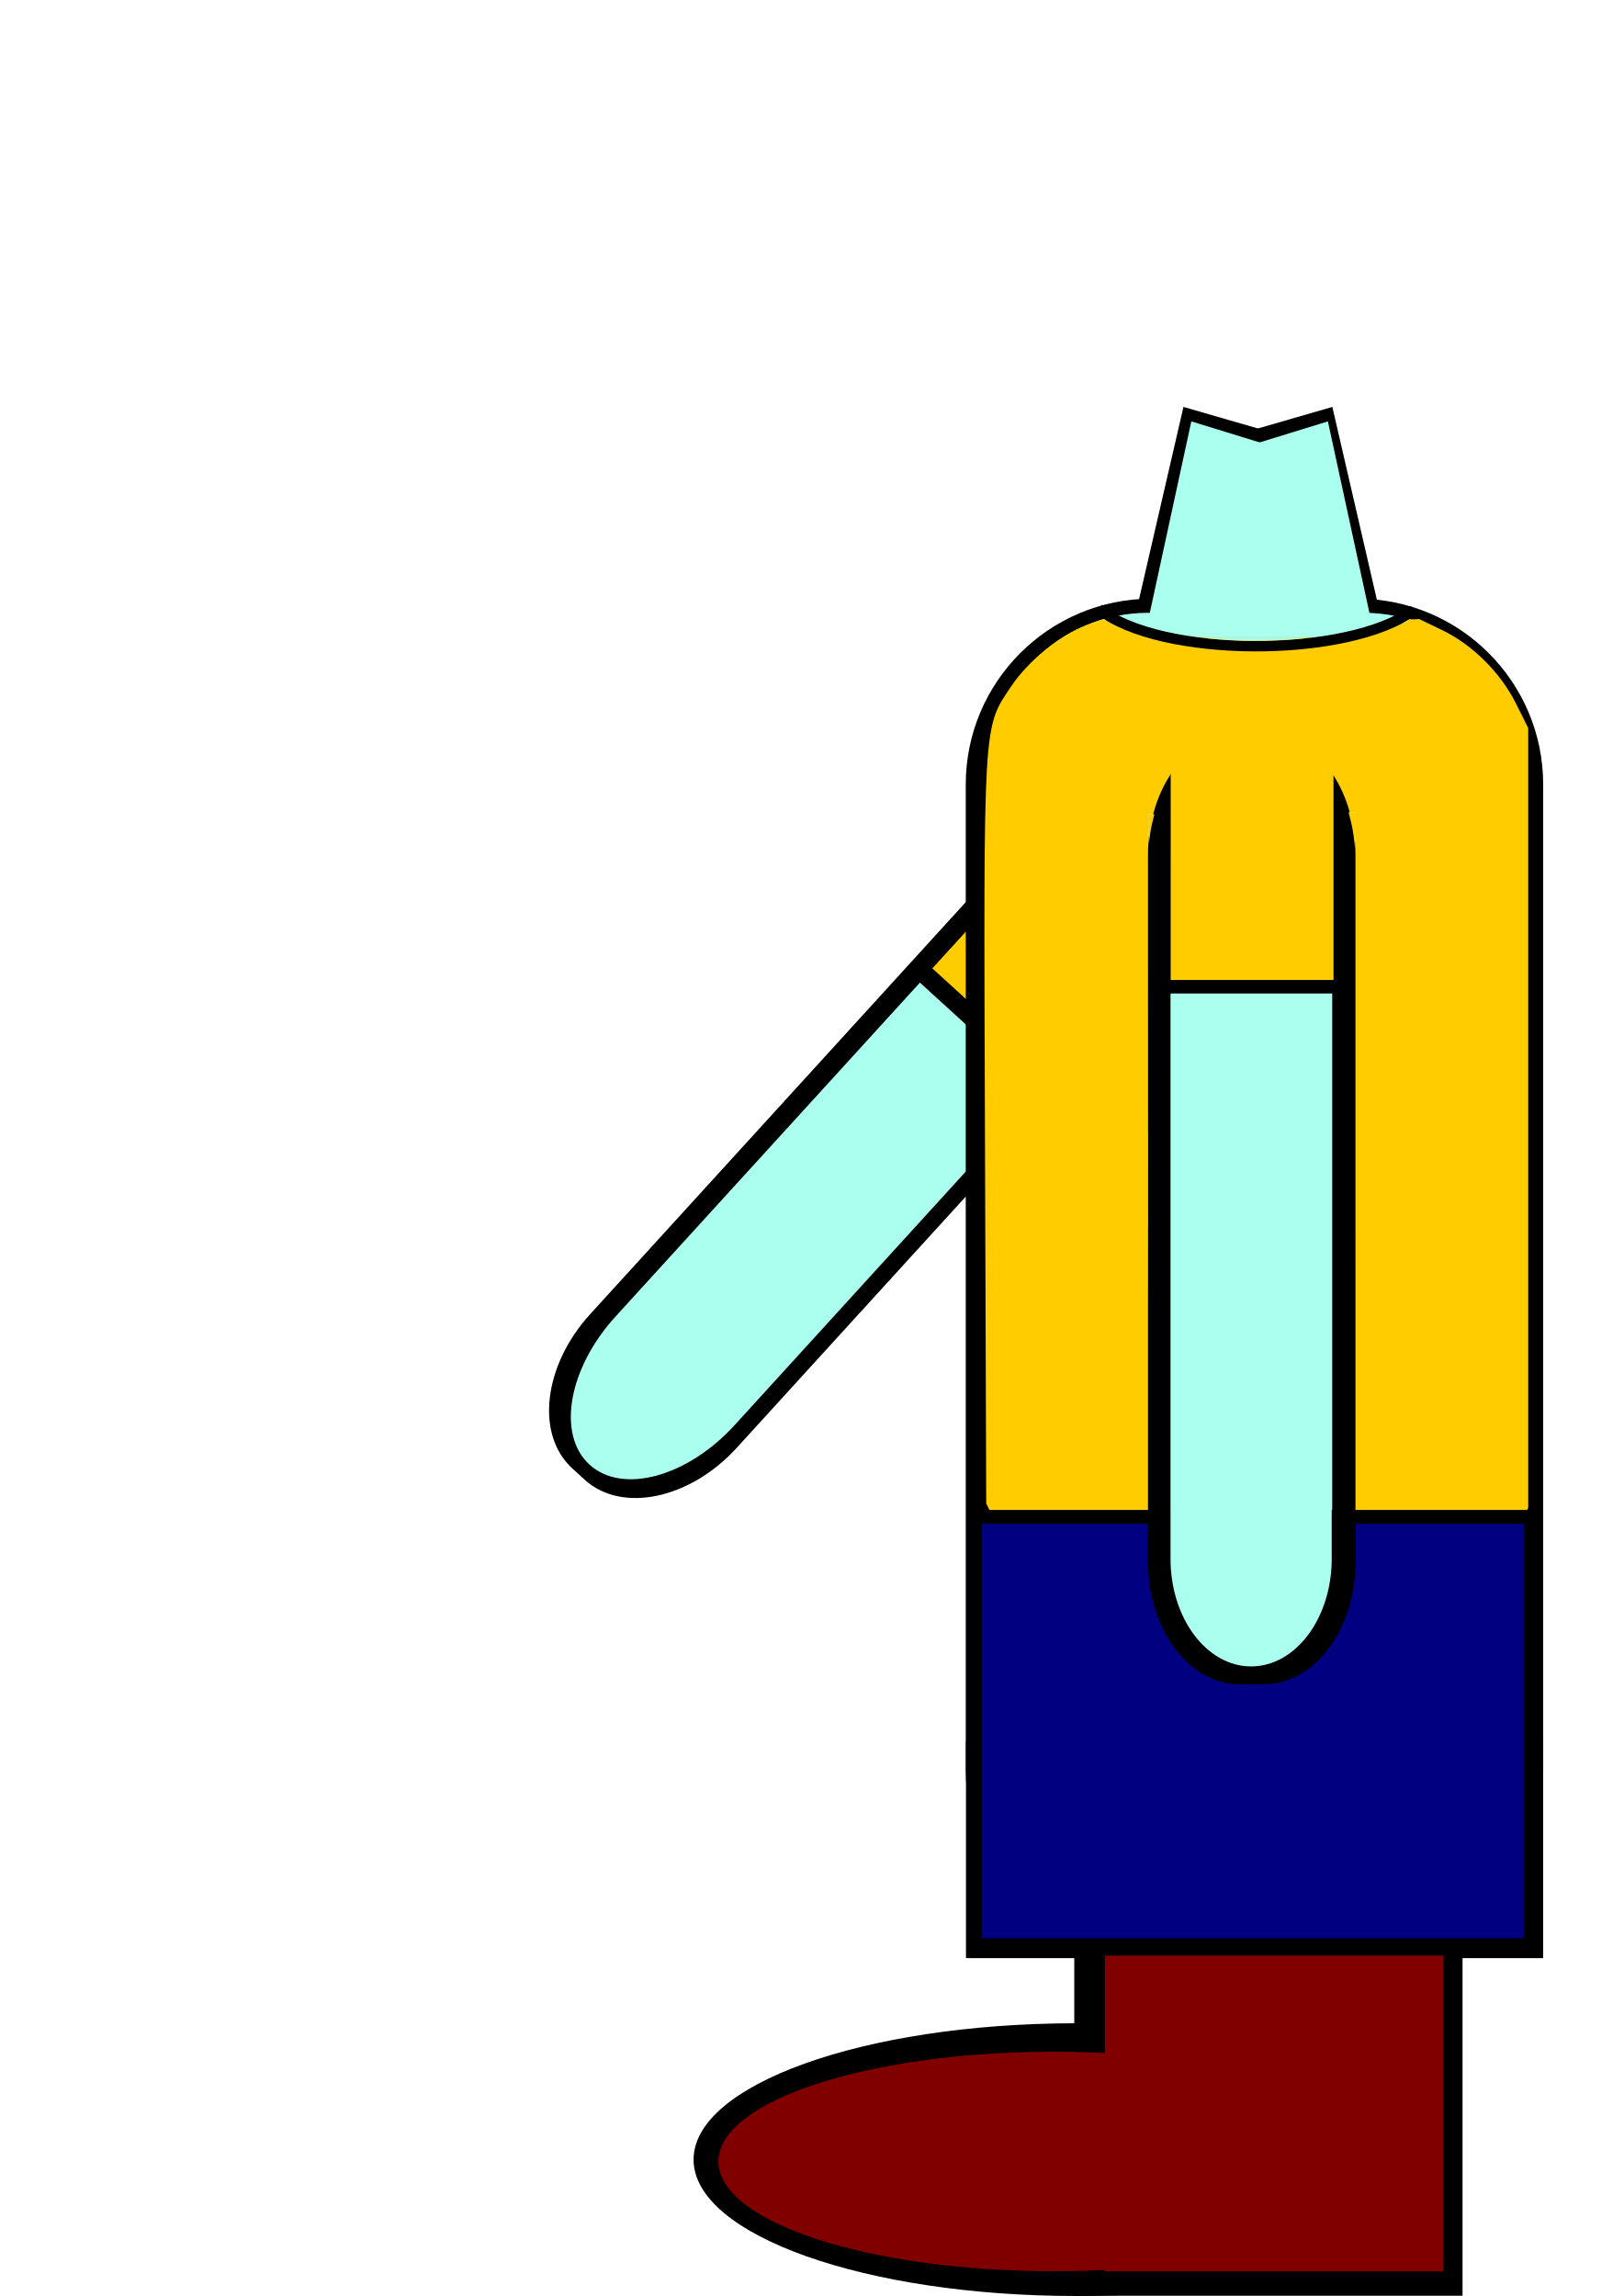
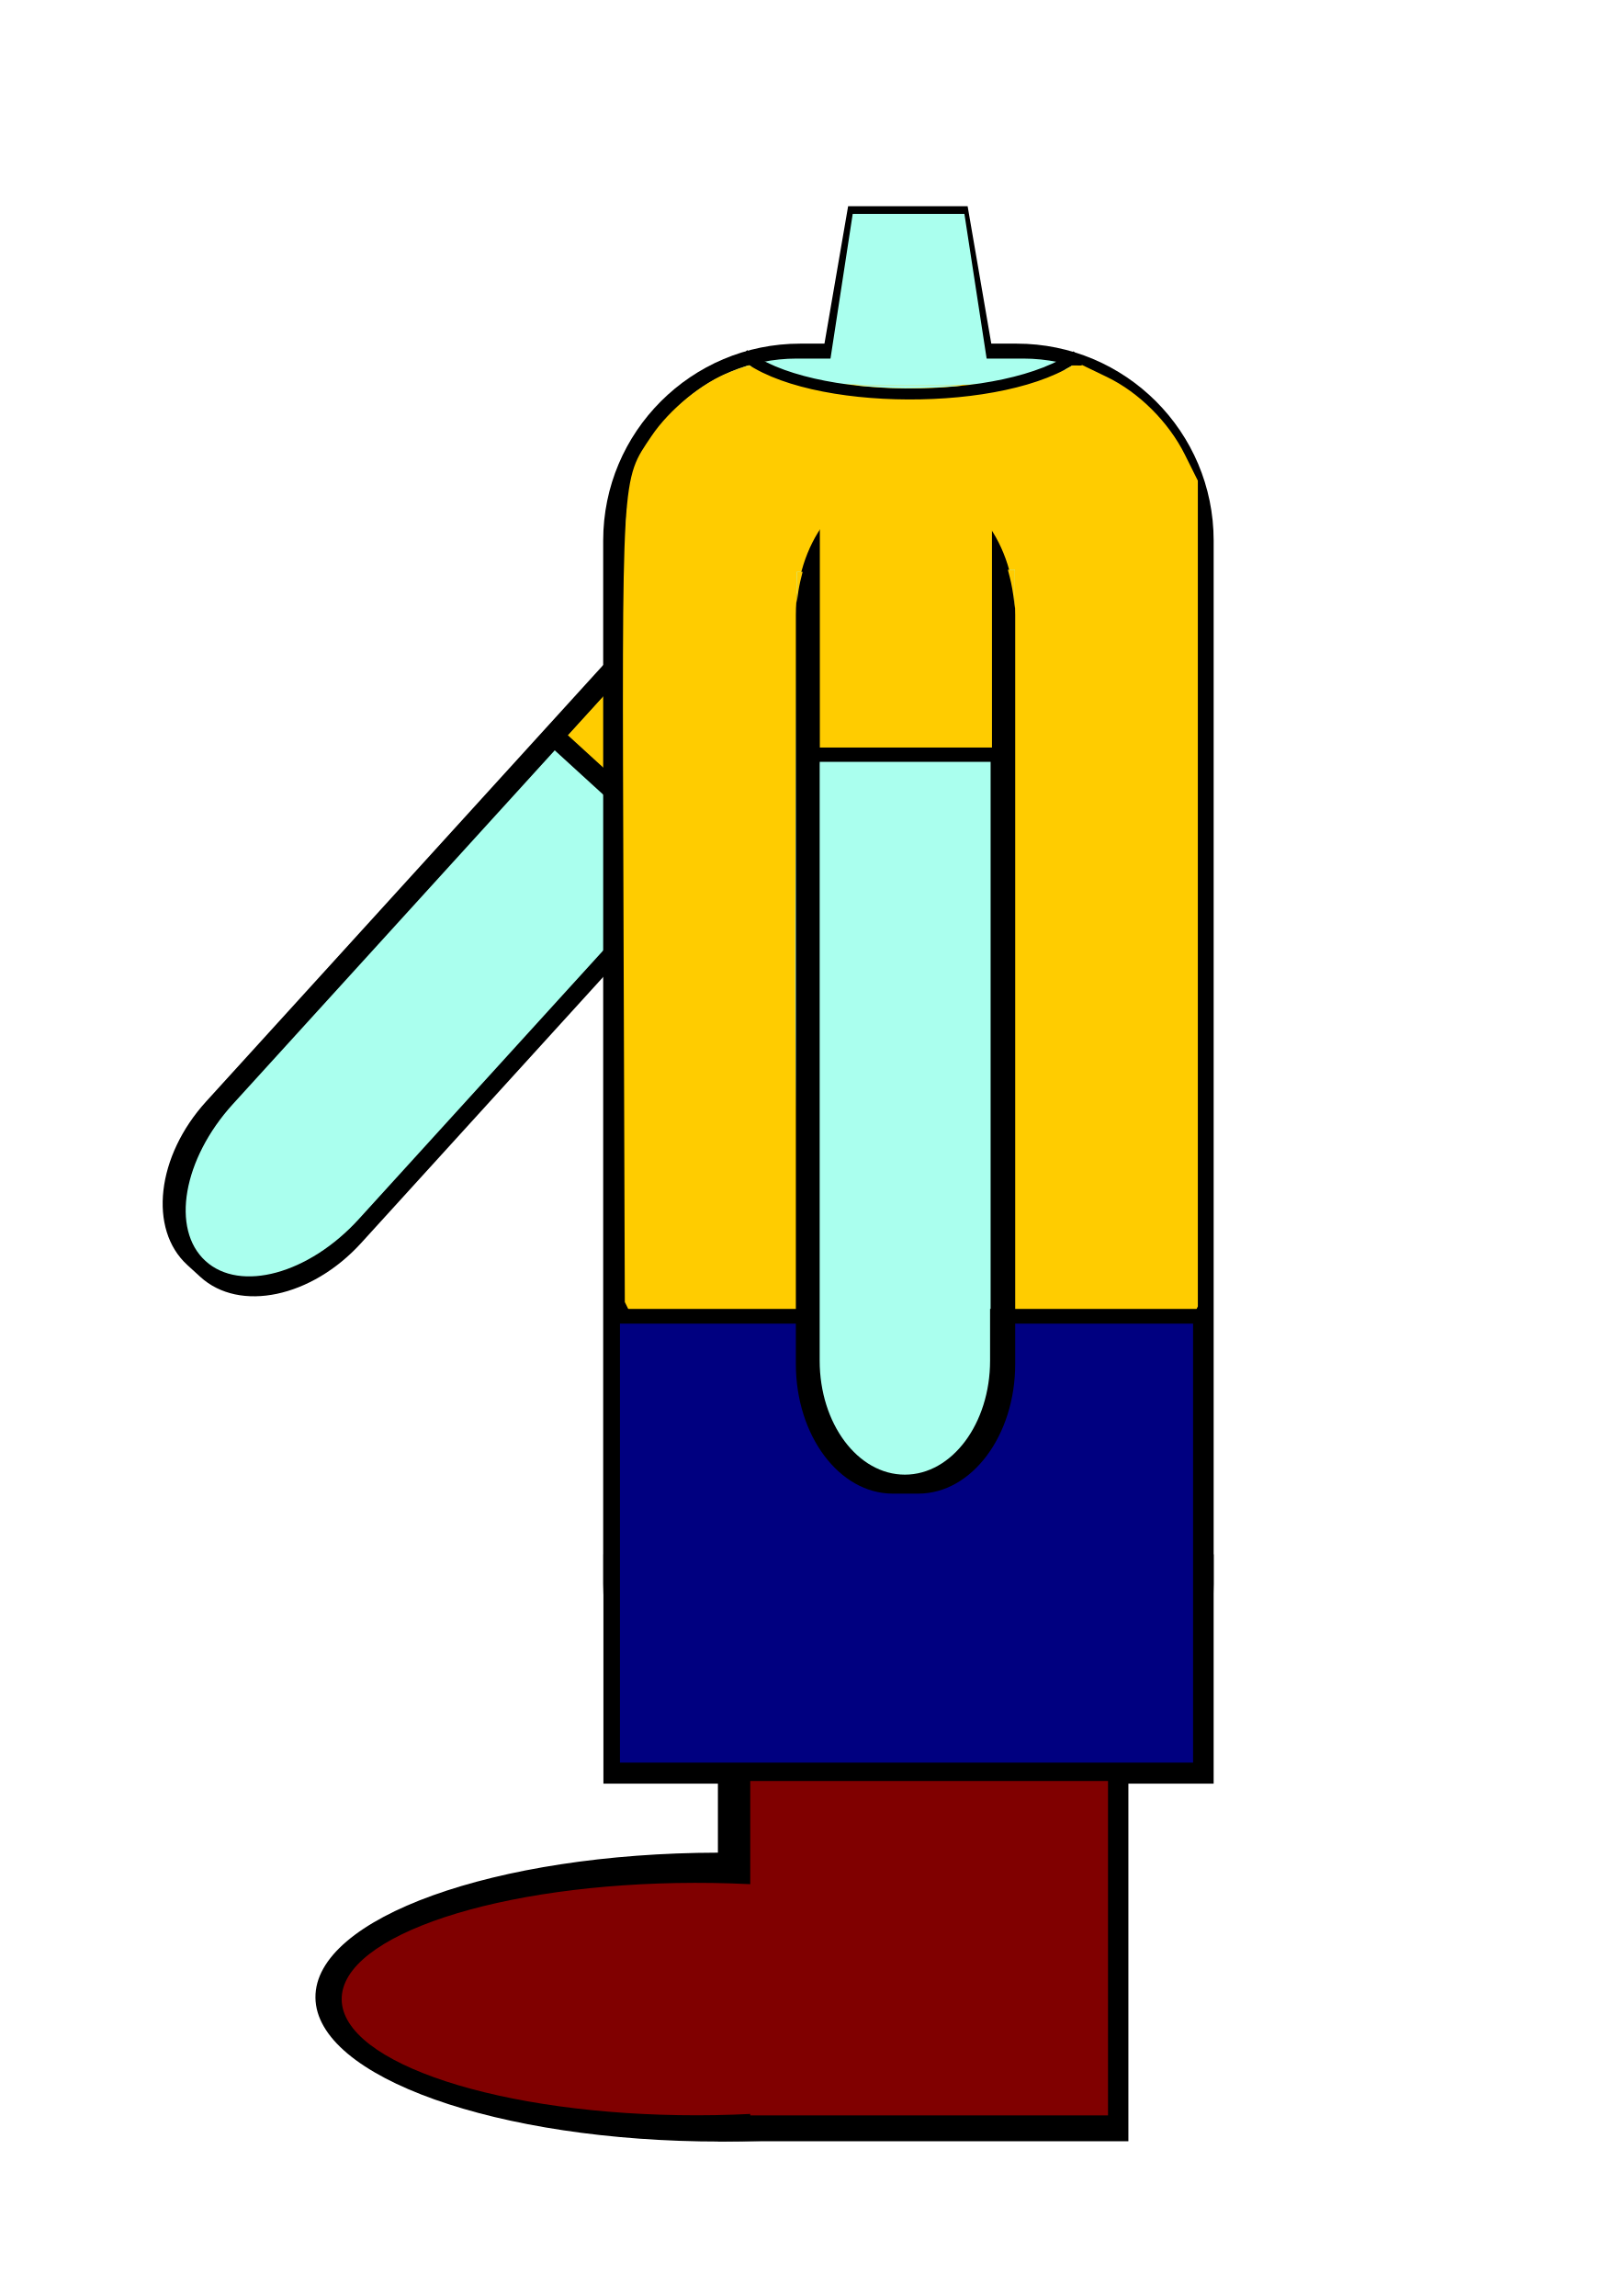
<svg xmlns="http://www.w3.org/2000/svg" width="210mm" height="297mm" viewBox="0 0 210 297" version="1.1" id="svg2528">
  <defs id="defs2522">
    <clipPath clipPathUnits="userSpaceOnUse" id="clipPath2378">
      <rect style="opacity:1;fill:#aaffee;fill-opacity:1;stroke-width:8.815;stroke-miterlimit:4;stroke-dasharray:none" id="rect2380" width="85.55" height="150.84" x="153.482" y="-207.404" transform="scale(1,-1)" />
    </clipPath>
    <clipPath clipPathUnits="userSpaceOnUse" id="clipPath2378-6">
      <rect style="opacity:1;fill:#aaffee;fill-opacity:1;stroke-width:8.815;stroke-miterlimit:4;stroke-dasharray:none" id="rect2380-5" width="85.55" height="150.84" x="153.482" y="-207.404" transform="scale(1,-1)" />
    </clipPath>
  </defs>
  <g id="layer1">
-     <g transform="rotate(-47.65295,163.3499,79.64726)" id="g2488">
+     <g transform="matrix(0.71215,-0.7828825,0.7813526,0.7135444,-59.90502,117.8382)" id="g2488">
      <g transform="matrix(1.38714,0,0,1,64.07701,-69.26405)" id="g1500">
        <rect style="opacity:1;fill:#000000;fill-opacity:1;stroke-width:0.171" id="rect1382-6" width="25.658" height="91.406" x="145.454" y="-60.822" ry="11.757" transform="rotate(90)" />
        <rect style="opacity:1;fill:#aaffee;fill-opacity:1;stroke-width:0.149" id="rect1382-9-6" width="20.847" height="85.542" x="148.086" y="-56.3" ry="11.836" transform="rotate(90)" />
      </g>
      <rect transform="rotate(-90)" y="99.349" x="-99.642" height="35.647" width="20.868" id="rect2426-1" style="opacity:1;fill:#ffcc00;fill-opacity:1;stroke-width:2.464;stroke-miterlimit:4;stroke-dasharray:none" />
      <rect y="77.963" x="98.382" height="22.773" width="2.443" id="rect2481" style="opacity:1;fill:#000000;fill-opacity:1;stroke-width:2.647;stroke-miterlimit:4;stroke-dasharray:none" />
    </g>
-     <rect style="opacity:1;fill:#000000;fill-opacity:1;stroke-width:0.317" id="rect10-5" width="74.683" height="175.5" x="124.904" y="77.441" ry="24.054" />
-     <rect style="opacity:1;fill:#aaffee;fill-opacity:1;stroke-width:0.265" id="rect10" width="69.49" height="131.497" x="127.69" y="79.268" ry="20.847" />
-     <path style="opacity:1;fill:#0000ff;fill-opacity:1;stroke-width:0.006" d="m 169.306,82.827 c 1.201,-0.122 2.137,-0.239 3.196,-0.402 0.137,-0.021 0.251,-0.038 0.253,-0.038 0.002,0 0.003,0.026 0.002,0.058 l -0.002,0.058 -0.151,0.018 c -1.063,0.13 -2.072,0.228 -3.197,0.309 -0.315,0.023 -0.347,0.022 -0.101,-0.003 z" id="path1680" />
-     <path style="opacity:1;fill:#ffcc00;fill-opacity:1;stroke-width:2.833;stroke-miterlimit:4;stroke-dasharray:none" d="m 144.348,209.583 c -6.092,-1.006 -12.14,-5.744 -15.212,-11.915 l -1.585,-3.184 -0.164,-48.172 c -0.182,-53.598 -0.272,-52.079 3.412,-57.557 2.207,-3.281 6.278,-6.59 9.686,-7.87 2.397,-0.901 2.541,-0.893 6.621,0.348 3.851,1.172 5.061,1.269 15.765,1.269 10.415,-1.4e-4 12.054,-0.124 16.122,-1.218 l 4.528,-1.218 3.014,1.451 c 3.908,1.882 7.544,5.5 9.531,9.483 l 1.585,3.178 v 50.418 50.418 l -1.45,3.044 c -2.841,5.966 -8.925,10.458 -15.611,11.526 -3.988,0.637 -32.386,0.636 -36.244,-10e-4 z m 22.028,-23.912 c 2.865,-0.71 6.399,-3.573 7.838,-6.349 1.023,-1.973 1.06,-3.303 1.06,-38.164 v -36.119 l -13.346,0.142 -13.346,0.142 -0.151,34.497 c -0.104,23.601 0.034,35.251 0.437,36.885 1.807,7.334 9.077,11.057 17.509,8.967 z" id="path2195" />
-     <path style="fill:none;stroke:#000000;stroke-width:4.099;stroke-linecap:butt;stroke-linejoin:miter;stroke-miterlimit:4;stroke-dasharray:none;stroke-opacity:1" d="m 126.916,199.002 c 23.195,-0.324 48.258,-0.075 70.491,-0.417" id="path2203" />
-     <rect style="opacity:1;fill:#000000;fill-opacity:1;stroke-width:3.211;stroke-miterlimit:4;stroke-dasharray:none" id="rect2235" width="74.652" height="27.996" x="124.933" y="225.297" ry="0" />
-     <rect style="opacity:1;fill:#000080;fill-opacity:1;stroke-width:1.401;stroke-miterlimit:4;stroke-dasharray:none" id="rect2199" width="70.115" height="53.862" x="126.954" y="196.862" ry="0" />
-     <path style="opacity:1;fill:#000000;fill-opacity:1;stroke-width:3.194;stroke-miterlimit:4;stroke-dasharray:none" id="path2244" d="m 188.726,279.36 a 49.512,17.64 0 0 1 -49.427,17.64 49.512,17.64 0 0 1 -49.596,-17.579 49.512,17.64 0 0 1 49.257,-17.7 49.512,17.64 0 0 1 49.765,17.518" />
-     <rect style="opacity:1;fill:#000000;fill-opacity:1;stroke-width:2.036;stroke-miterlimit:4;stroke-dasharray:none" id="rect2276" width="50.216" height="44.977" x="138.939" y="251.987" />
-     <path style="opacity:1;fill:#800000;fill-opacity:1;stroke-width:2.682;stroke-miterlimit:4;stroke-dasharray:none" id="path2244-9" d="m 179.702,279.601 a 43.395,14.192 0 0 1 -43.32,14.192 43.395,14.192 0 0 1 -43.469,-14.143 43.395,14.192 0 0 1 43.171,-14.241 43.395,14.192 0 0 1 43.617,14.095" />
-     <rect style="opacity:1;fill:#800000;fill-opacity:1;stroke-width:1.812;stroke-miterlimit:4;stroke-dasharray:none" id="rect2276-5" width="43.767" height="40.837" x="142.895" y="252.969" />
-     <rect style="opacity:1;fill:#000000;fill-opacity:1;stroke-width:4.759;stroke-miterlimit:4;stroke-dasharray:none" id="rect2300" width="71.201" height="1.795" x="126.435" y="195.321" />
-     <path style="fill:none;stroke:#000000;stroke-width:1.346;stroke-linecap:butt;stroke-linejoin:miter;stroke-miterlimit:4;stroke-dasharray:none;stroke-opacity:1" d="m 142.086,78.757 c 7.864,6.368 32.208,6.463 40.774,0.161" id="path1670" />
-     <path style="opacity:1;fill:#aaffee;fill-opacity:1;stroke-width:0.726;stroke-miterlimit:4;stroke-dasharray:none" d="m 160.172,82.855 c -1.353,-0.054 -3.968,-0.252 -4.564,-0.344 -0.037,-0.006 3.045,-0.011 6.848,-0.011 7.268,0 7.247,-7.9e-4 5.007,0.184 -2.158,0.178 -5.276,0.251 -7.292,0.17 z" id="path2307" />
-     <g id="g2343" transform="matrix(1.421084,0,0,-0.3530501,-89.0927,91.54969)">
-       <g id="g2374" transform="matrix(0.5883816,0,0,0.7204083,64.60242,-8.78372)" clip-path="url(#clipPath2378)" style="fill:#000000">
-         <rect transform="matrix(0.7246572,-0.6891095,-0.07006292,-0.9975426,0,0)" y="-315.903" x="217.592" height="103.104" width="25.784" id="rect2355" style="opacity:1;fill:#000000;fill-opacity:1;stroke-width:7.254;stroke-miterlimit:4;stroke-dasharray:none" />
-         <rect transform="matrix(-0.7246573,-0.6891095,0.07006292,-0.9975426,0,0)" y="26.04" x="-277.398" height="103.104" width="25.784" id="rect2355-7" style="opacity:1;fill:#000000;fill-opacity:1;stroke-width:7.254;stroke-miterlimit:4;stroke-dasharray:none" />
-       </g>
-       <g id="g2374-9" transform="matrix(0.5397194,0,0,0.7036845,74.06798,-11.31621)" clip-path="url(#clipPath2378-6)">
-         <rect transform="matrix(0.7246572,-0.6891095,-0.07006292,-0.9975426,0,0)" y="-315.903" x="217.592" height="103.104" width="25.784" id="rect2355-2" style="opacity:1;fill:#aaffee;fill-opacity:1;stroke-width:7.254;stroke-miterlimit:4;stroke-dasharray:none" />
-         <rect transform="matrix(-0.7246573,-0.6891095,0.07006292,-0.9975426,0,0)" y="26.04" x="-277.398" height="103.104" width="25.784" id="rect2355-7-0" style="opacity:1;fill:#aaffee;fill-opacity:1;stroke-width:7.254;stroke-miterlimit:4;stroke-dasharray:none" />
-       </g>
-     </g>
-     <path style="opacity:1;fill:#ffcc00;fill-opacity:1;stroke-width:0.045;stroke-miterlimit:4;stroke-dasharray:none" d="m 181.339,80.649 c 7.9e-4,-7.9e-4 0.026,-0.015 0.056,-0.03 0.262,-0.138 0.563,-0.308 0.806,-0.455 l 0.072,-0.044 0.062,0.018 c 0.151,0.045 0.412,0.126 0.416,0.13 0.001,0.001 -0.313,0.087 -0.698,0.19 -0.754,0.203 -0.716,0.193 -0.714,0.19 z" id="path2409" />
-     <rect style="opacity:1;fill:#ffcc00;fill-opacity:1;stroke-width:3.792;stroke-miterlimit:4;stroke-dasharray:none" id="rect2413" width="1.24" height="0.539" x="182.456" y="79.575" transform="matrix(0.9999957,0.00292901,-0.00215045,0.9999977,0,0)" />
-     <path style="opacity:1;fill:#ffcc00;fill-opacity:1;stroke-width:0.091;stroke-miterlimit:4;stroke-dasharray:none" d="m 140.401,80.907 c 0.001,-10e-4 0.058,-0.025 0.126,-0.054 0.634,-0.263 1.324,-0.508 2.002,-0.711 0.088,-0.026 0.177,-0.052 0.198,-0.058 l 0.038,-0.01 0.137,0.085 0.137,0.085 -0.163,0.004 c -0.514,0.012 -0.958,0.113 -1.764,0.401 -0.147,0.053 -0.588,0.216 -0.657,0.243 -0.038,0.015 -0.061,0.021 -0.054,0.015 z" id="path2415" />
-     <g id="g2312" transform="matrix(1,0,0,1.335408,43.23254,5.821499)">
+     <rect style="opacity:1;fill:#000000;fill-opacity:1;stroke-width:0.335" id="rect10-5" width="78.955" height="185.902" x="78.012" y="44.45" ry="25.48" />
+     <rect style="opacity:1;fill:#aaffee;fill-opacity:1;stroke-width:0.28" id="rect10" width="73.465" height="139.29" x="80.957" y="46.384" ry="22.083" />
+     <path style="opacity:1;fill:#0000ff;fill-opacity:1;stroke-width:0.006" d="m 124.954,50.155 c 1.27,-0.129 2.259,-0.254 3.379,-0.425 0.145,-0.023 0.265,-0.04 0.267,-0.04 0.002,0 0.003,0.027 0.002,0.061 l -0.002,0.061 -0.159,0.02 c -1.123,0.138 -2.19,0.242 -3.38,0.328 -0.333,0.025 -0.367,0.023 -0.107,-0.003 z" id="path1680" />
+     <path style="opacity:1;fill:#ffcc00;fill-opacity:1;stroke-width:2.998;stroke-miterlimit:4;stroke-dasharray:none" d="M 98.568,184.423 C 92.128,183.357 85.734,178.339 82.486,171.802 L 80.81,168.428 80.637,117.401 C 80.445,60.626 80.349,62.236 84.244,56.433 c 2.333,-3.476 6.637,-6.98 10.24,-8.337 2.534,-0.954 2.686,-0.946 7,0.369 4.072,1.241 5.35,1.344 16.667,1.344 11.011,-1.52e-4 12.744,-0.131 17.044,-1.29 l 4.787,-1.29 3.187,1.537 c 4.131,1.993 7.976,5.826 10.077,10.045 l 1.676,3.366 v 53.407 53.407 l -1.533,3.224 c -3.003,6.32 -9.436,11.078 -16.504,12.209 -4.216,0.675 -34.239,0.674 -38.317,-9.9e-4 z m 23.288,-25.329 c 3.029,-0.752 6.765,-3.784 8.287,-6.726 1.081,-2.09 1.121,-3.499 1.121,-40.426 V 73.682 l -14.11,0.15 -14.11,0.15 -0.16,36.541 c -0.11,25 0.036,37.34 0.462,39.071 1.911,7.769 9.596,11.712 18.51,9.499 z" id="path2195" />
+     <path style="fill:none;stroke:#000000;stroke-width:4.337;stroke-linecap:butt;stroke-linejoin:miter;stroke-miterlimit:4;stroke-dasharray:none;stroke-opacity:1" d="m 80.139,173.215 c 24.522,-0.344 51.018,-0.079 74.523,-0.442" id="path2203" />
+     <rect style="opacity:1;fill:#000000;fill-opacity:1;stroke-width:3.398;stroke-miterlimit:4;stroke-dasharray:none" id="rect2235" width="78.922" height="29.656" x="78.043" y="201.068" ry="0" />
+     <rect style="opacity:1;fill:#000080;fill-opacity:1;stroke-width:1.483;stroke-miterlimit:4;stroke-dasharray:none" id="rect2199" width="74.125" height="57.054" x="80.18" y="170.948" ry="0" />
+     <path style="opacity:1;fill:#000000;fill-opacity:1;stroke-width:3.38;stroke-miterlimit:4;stroke-dasharray:none" id="path2244" d="M 145.485,258.336 A 52.344,18.685 0 0 1 93.231,277.021 52.344,18.685 0 0 1 40.797,258.4 52.344,18.685 0 0 1 92.871,239.651 52.344,18.685 0 0 1 145.483,258.208" />
+     <rect style="opacity:1;fill:#000000;fill-opacity:1;stroke-width:2.155;stroke-miterlimit:4;stroke-dasharray:none" id="rect2276" width="53.089" height="47.642" x="92.85" y="229.34" />
+     <path style="opacity:1;fill:#800000;fill-opacity:1;stroke-width:2.838;stroke-miterlimit:4;stroke-dasharray:none" id="path2244-9" d="M 135.944,258.591 A 45.877,15.033 0 0 1 90.146,273.624 45.877,15.033 0 0 1 44.191,258.643 45.877,15.033 0 0 1 89.831,243.558 45.877,15.033 0 0 1 135.943,258.488" />
+     <rect style="opacity:1;fill:#800000;fill-opacity:1;stroke-width:1.917;stroke-miterlimit:4;stroke-dasharray:none" id="rect2276-5" width="46.271" height="43.257" x="97.033" y="230.381" />
+     <rect style="opacity:1;fill:#000000;fill-opacity:1;stroke-width:5.036;stroke-miterlimit:4;stroke-dasharray:none" id="rect2300" width="75.274" height="1.902" x="79.63" y="169.316" />
+     <path style="fill:none;stroke:#000000;stroke-width:1.425;stroke-linecap:butt;stroke-linejoin:miter;stroke-miterlimit:4;stroke-dasharray:none;stroke-opacity:1" d="m 96.177,45.843 c 8.314,6.746 34.05,6.846 43.106,0.17" id="path1670" />
+     <path style="opacity:1;fill:#aaffee;fill-opacity:1;stroke-width:0.768;stroke-miterlimit:4;stroke-dasharray:none" d="m 115.298,50.184 c -1.43,-0.057 -4.195,-0.266 -4.825,-0.365 -0.039,-0.007 3.219,-0.01 7.24,-0.01 7.683,0 7.661,-8.32e-4 5.294,0.195 -2.282,0.189 -5.578,0.266 -7.709,0.18 z" id="path2307" />
+     <path style="opacity:1;fill:#ffcc00;fill-opacity:1;stroke-width:0.048;stroke-miterlimit:4;stroke-dasharray:none" d="m 137.675,47.848 c 8.3e-4,-8.32e-4 0.028,-0.015 0.059,-0.032 0.277,-0.147 0.595,-0.326 0.852,-0.482 l 0.076,-0.046 0.066,0.02 c 0.159,0.047 0.436,0.134 0.439,0.137 9.9e-4,0.001 -0.331,0.092 -0.738,0.202 -0.797,0.215 -0.757,0.204 -0.755,0.202 z" id="path2409" />
+     <rect style="opacity:1;fill:#ffcc00;fill-opacity:1;stroke-width:4.013;stroke-miterlimit:4;stroke-dasharray:none" id="rect2413" width="1.311" height="0.571" x="138.776" y="46.869" transform="matrix(0.9999957,0.00293475,-0.00214625,0.9999977,0,0)" />
+     <path style="opacity:1;fill:#ffcc00;fill-opacity:1;stroke-width:0.096;stroke-miterlimit:4;stroke-dasharray:none" d="m 94.396,48.121 c 0.001,-0.001 0.062,-0.027 0.134,-0.057 0.67,-0.279 1.4,-0.538 2.117,-0.753 0.093,-0.028 0.187,-0.055 0.209,-0.061 l 0.041,-0.01 0.144,0.09 0.144,0.09 -0.173,0.005 c -0.543,0.013 -1.013,0.119 -1.865,0.424 -0.156,0.056 -0.621,0.228 -0.695,0.257 -0.04,0.015 -0.065,0.023 -0.057,0.015 z" id="path2415" />
+     <g id="g2312" transform="matrix(1.057199,0,0,1.414556,-8.330726,-31.41506)">
      <rect ry="11.86" y="66.587" x="105.242" height="92.208" width="26.835" id="rect1382" style="opacity:1;fill:#000000;fill-opacity:1;stroke-width:0.176" />
      <rect ry="10.424" y="81.722" x="108.156" height="75.337" width="20.847" id="rect1382-9" style="opacity:1;fill:#aaffee;fill-opacity:1;stroke-width:0.14" />
      <rect ry="0" y="79.391" x="108.235" height="62.508" width="20.833" id="rect1382-9-47" style="opacity:1;fill:#aaffee;fill-opacity:1;stroke-width:0.128" />
    </g>
-     <rect style="opacity:1;fill:#ffcc00;fill-opacity:1;stroke-width:2.475;stroke-miterlimit:4;stroke-dasharray:none" id="rect2426" width="21.057" height="35.647" x="151.41" y="92.263" />
-     <path style="opacity:1;fill:#ffcc00;fill-opacity:1;stroke-width:0.257;stroke-miterlimit:4;stroke-dasharray:none" d="m 175.248,109.727 c -0.066,-0.943 -0.235,-2.12 -0.448,-3.115 -0.071,-0.332 -0.262,-1.099 -0.345,-1.386 l -0.048,-0.167 0.426,-0.004 c 0.234,-0.002 0.429,-0.002 0.432,0.001 0.003,0.003 0.004,1.099 0.002,2.435 -0.002,1.415 -0.01,2.349 -0.018,2.237 z" id="path2428" />
-     <path style="opacity:1;fill:#ffcc00;fill-opacity:1;stroke-width:0.257;stroke-miterlimit:4;stroke-dasharray:none" d="m 148.583,107.273 c 0.004,-1.06 0.009,-1.929 0.012,-1.932 0.002,-0.002 0.163,-0.01 0.358,-0.016 l 0.353,-0.012 -0.032,0.115 c -0.061,0.217 -0.196,0.767 -0.263,1.067 -0.175,0.787 -0.286,1.468 -0.419,2.572 -0.011,0.089 -0.014,-0.512 -0.009,-1.794 z" id="path2430" />
-     <rect style="opacity:1;fill:#000000;fill-opacity:1;stroke-width:4.065;stroke-miterlimit:4;stroke-dasharray:none" id="rect2432" width="22.773" height="1.748" x="150.771" y="126.765" />
+     <rect style="opacity:1;fill:#ffcc00;fill-opacity:1;stroke-width:2.62;stroke-miterlimit:4;stroke-dasharray:none" id="rect2426" width="22.261" height="37.76" x="106.034" y="60.15" />
+     <path style="opacity:1;fill:#ffcc00;fill-opacity:1;stroke-width:0.272;stroke-miterlimit:4;stroke-dasharray:none" d="m 131.236,78.649 c -0.07,-0.999 -0.249,-2.245 -0.474,-3.3 -0.075,-0.351 -0.277,-1.165 -0.365,-1.469 l -0.051,-0.177 0.45,-0.005 c 0.248,-0.002 0.453,-0.002 0.457,0.001 0.003,0.003 0.004,1.164 0.002,2.579 -0.002,1.498 -0.011,2.488 -0.019,2.369 z" id="path2428" />
+     <path style="opacity:1;fill:#ffcc00;fill-opacity:1;stroke-width:0.272;stroke-miterlimit:4;stroke-dasharray:none" d="m 103.046,76.049 c 0.004,-1.123 0.01,-2.044 0.013,-2.046 0.002,-0.002 0.173,-0.01 0.378,-0.018 l 0.373,-0.013 -0.034,0.121 c -0.064,0.23 -0.208,0.812 -0.278,1.13 -0.185,0.834 -0.302,1.555 -0.442,2.725 -0.011,0.094 -0.014,-0.542 -0.01,-1.9 z" id="path2430" />
+     <rect style="opacity:1;fill:#000000;fill-opacity:1;stroke-width:4.302;stroke-miterlimit:4;stroke-dasharray:none" id="rect2432" width="24.076" height="1.852" x="105.359" y="96.697" />
+     <path style="opacity:1;fill:#000000;fill-opacity:1;stroke-width:2.18;stroke-miterlimit:4;stroke-dasharray:none;paint-order:stroke fill markers" d="m 109.691,26.673 -3.3,19.172 h 22.056 l -3.3,-19.172 z m -3.595,19.148 v 0.025 h 0.137 z" id="rect3947" />
+     <path style="opacity:1;fill:#aaffee;fill-opacity:1;stroke-width:2.158;stroke-miterlimit:4;stroke-dasharray:none;paint-order:stroke fill markers" d="m 110.284,27.673 -3.085,20.089 h 20.618 l -3.085,-20.089 z m -3.36,20.063 v 0.026 h 0.128 z" id="rect3947-7" />
  </g>
</svg>
